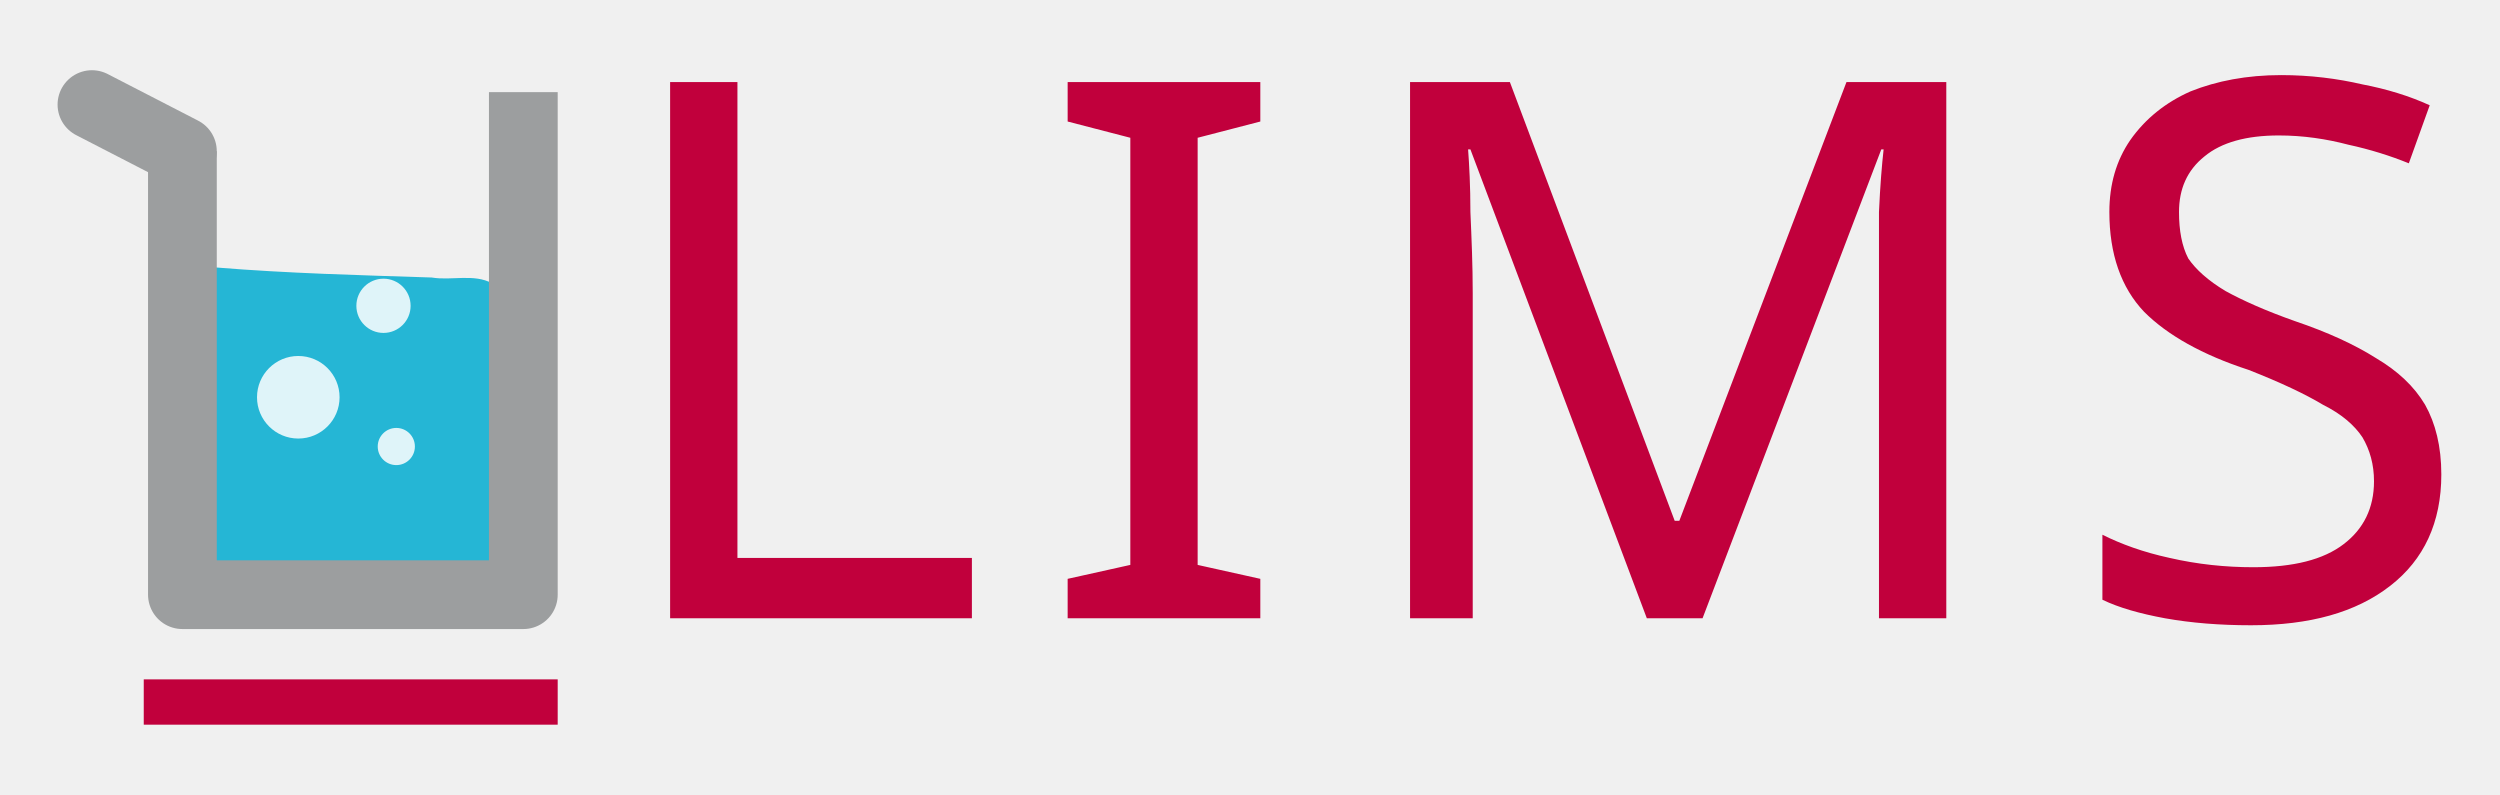
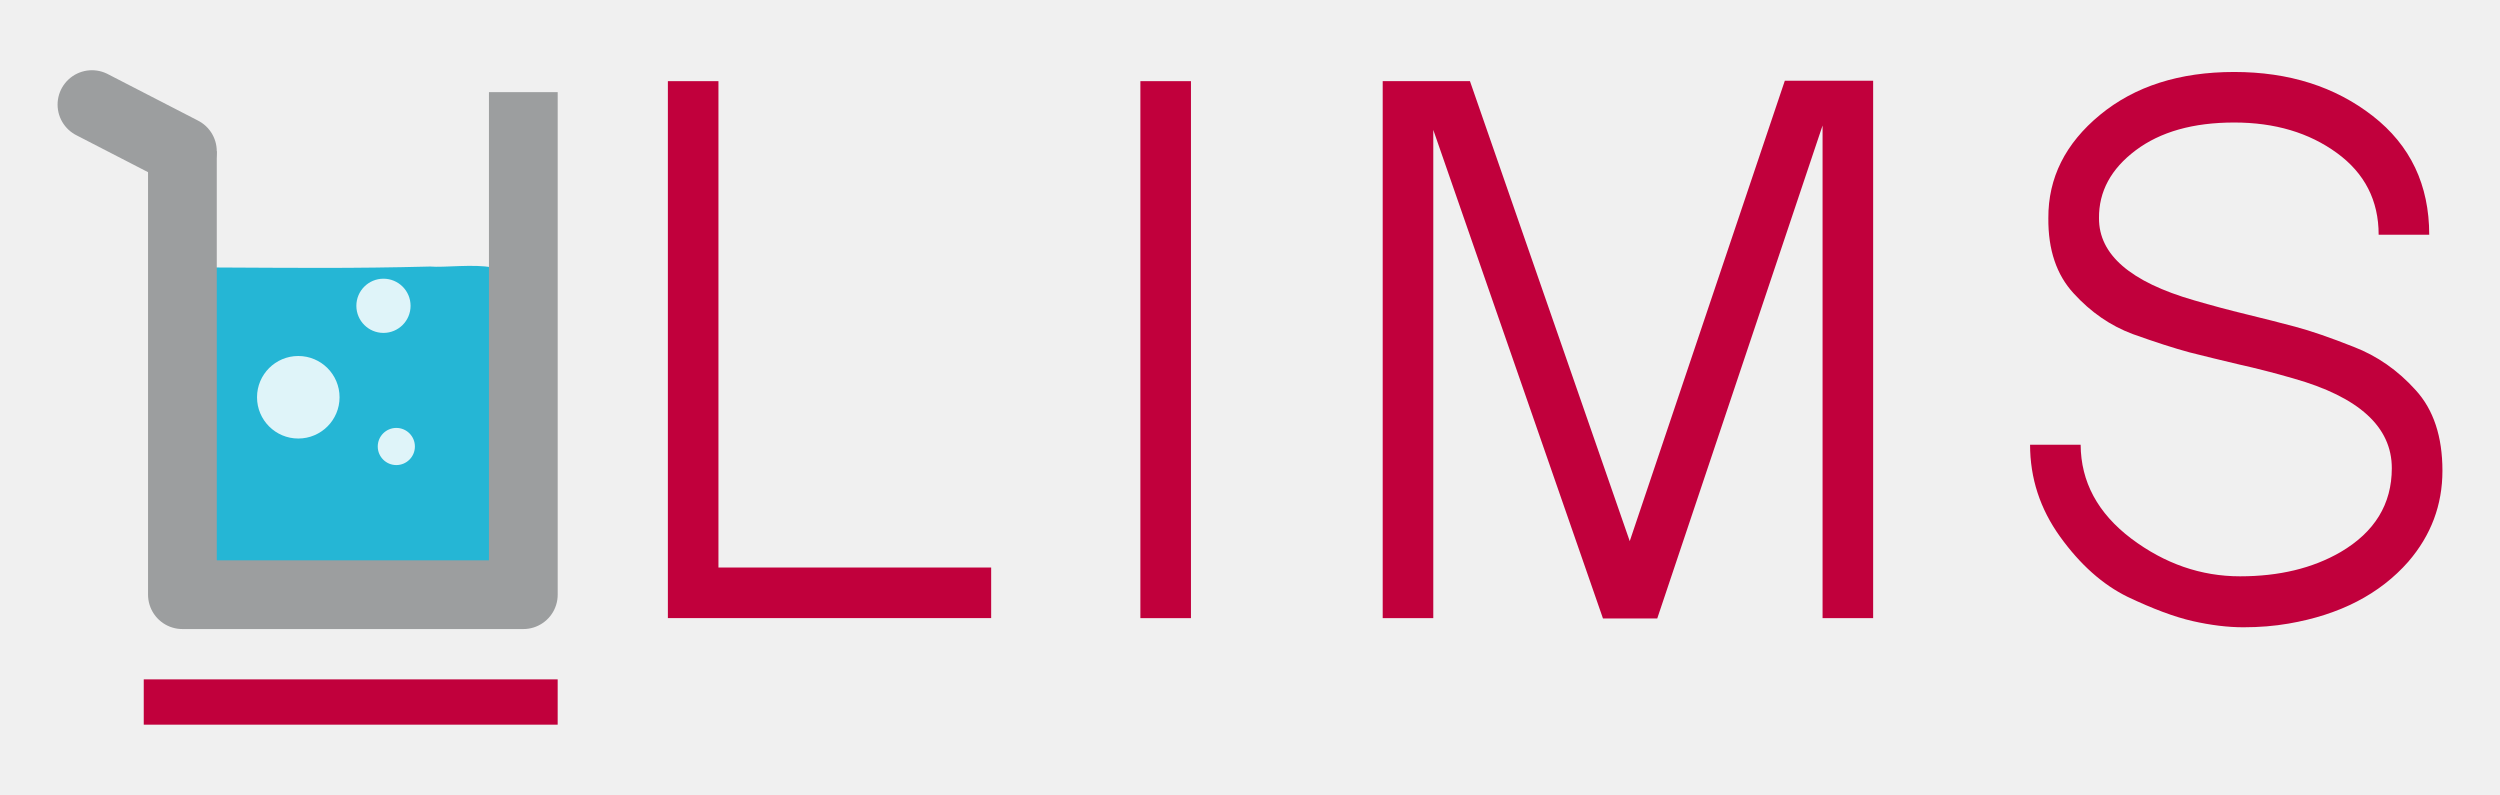
<svg xmlns="http://www.w3.org/2000/svg" width="218.207" height="69.381" viewBox="0 0 57.734 18.357" version="1.1" id="svg8">
  <defs id="defs2">
    <clipPath clipPathUnits="userSpaceOnUse" id="clipPath326">
      <rect style="opacity:0.36;fill:#ff00ff;stroke-width:0.465;stroke-linecap:round;stroke-linejoin:round;stop-color:#000000" id="rect328" width="142.386" height="37.144" x="219.62" y="105.93" />
    </clipPath>
  </defs>
  <g id="layer2" style="display:inline;opacity:1" transform="translate(-58.3984,-64.49684)">
-     <rect style="fill:none;fill-opacity:0.414;stroke-width:1.03;stroke-linecap:round;stroke-linejoin:round;stop-color:#000000;stroke:none" id="rect44" width="57.734" height="18.357" x="58.398" y="64.497" />
-     <g id="g1396-3" transform="matrix(3.430965,0,0,3.430965,-140.6419,-165.0106)" style="display:inline">
-       <text xml:space="preserve" style="font-size:5.053px;line-height:1.25;font-family:sans-serif;-inkscape-font-specification:sans-serif;letter-spacing:0.311px;fill:#c1003c;fill-opacity:1;stroke-width:0.126" x="62.04" y="71.054" id="text9650-6">
-         <tspan id="tspan9648-7" style="font-style:normal;font-variant:normal;font-weight:normal;font-stretch:normal;font-family:AnjaliOldLipi;-inkscape-font-specification:AnjaliOldLipi;fill:#c1003c;fill-opacity:1;stroke-width:0.126" x="62.04" y="71.054">LIMS</tspan>
-       </text>
-       <g id="g1040-5" transform="matrix(0.119719,0,0,0.119719,81.95993,65.0449)">
-         <path style="fill:#00abd0;fill-opacity:0.847;stroke:none;stroke-width:0.228;stroke-linecap:round;stroke-linejoin:bevel;stroke-miterlimit:4;stroke-dasharray:none;stroke-opacity:1;stop-color:#000000" d="m -188.016,30.701 c 0,5.4 0,10.799 0,16.199 0.967,0.538 2.183,0.068 3.244,0.226 4.093,0 8.186,0 12.278,0 0.321,-1.618 0.041,-3.653 0.135,-5.429 0,-3.444 0,-6.887 0,-10.331 -1.016,-0.559 -2.285,-0.138 -3.396,-0.327 -4.041,-0.132 -8.083,-0.232 -12.12,-0.564 l -0.112,0.18 z" id="path38587-3" />
-         <g id="g8030-5" transform="translate(-390.9264,-89.25845)">
+     <g id="g2043">
+       <rect style="fill:none;fill-opacity:0.414;stroke:none;stroke-width:1.03;stroke-linecap:round;stroke-linejoin:round;stop-color:#000000" id="rect44" width="57.734" height="18.357" x="58.398" y="64.497" />
+       <g aria-label="LIMS" id="text9650-6" style="font-size:17.336px;line-height:1.25;-inkscape-font-specification:sans-serif;letter-spacing:1.067px;fill:#c1003c;stroke-width:0.433">
+         <g id="g1025">
+           <g id="g2012">
+             <path d="m 73.822,66.371 h 1.168 V 77.603 H 81.288 v 1.168 h -7.466 z" style="font-family:AnjaliOldLipi;-inkscape-font-specification:AnjaliOldLipi" id="path895" />
+             <path d="M 85.902,66.371 V 78.772 H 84.734 V 66.371 Z" style="font-family:AnjaliOldLipi;-inkscape-font-specification:AnjaliOldLipi" id="path897" />
+             <path d="m 96.035,76.994 3.581,-10.632 h 2.04 v 12.41 h -1.168 V 67.395 L 96.67,78.78 H 95.417 L 91.498,67.496 V 78.772 H 90.33 V 66.371 h 2.015 z" style="font-family:AnjaliOldLipi;-inkscape-font-specification:AnjaliOldLipi" id="path899" />
+             <path d="m 113.33,69.917 q 0,-1.185 -0.965,-1.888 -0.965,-0.703 -2.37,-0.703 -1.422,0 -2.277,0.643 -0.855,0.643 -0.846,1.566 -0.008,1.261 2.192,1.896 0.609,0.178 1.202,0.322 0.593,0.144 1.134,0.288 0.542,0.144 1.354,0.466 0.813,0.313 1.431,0.999 0.618,0.677 0.618,1.862 0,1.185 -0.787,2.099 -0.99,1.126 -2.768,1.431 -0.491,0.085 -1.041,0.085 -0.542,0 -1.177,-0.144 -0.626,-0.144 -1.498,-0.559 -0.863,-0.423 -1.558,-1.388 -0.694,-0.965 -0.694,-2.125 h 1.168 q 0.008,1.287 1.168,2.167 1.16,0.872 2.514,0.872 1.354,0 2.319,-0.559 1.185,-0.694 1.185,-1.938 0,-1.431 -2.277,-2.074 -0.643,-0.186 -1.253,-0.322 -0.609,-0.144 -1.143,-0.279 -0.533,-0.144 -1.312,-0.423 -0.77,-0.288 -1.363,-0.94 -0.593,-0.643 -0.584,-1.735 -0.008,-1.397 1.194,-2.387 1.202,-0.99 3.098,-0.99 1.896,0 3.2,1.016 1.304,1.016 1.304,2.743 z" style="font-family:AnjaliOldLipi;-inkscape-font-specification:AnjaliOldLipi" id="path901" />
+           </g>
+         </g>
+       </g>
+       <g id="g2023">
+         <path style="fill:#00abd0;fill-opacity:0.847;stroke:none;stroke-width:0.094;stroke-linecap:round;stroke-linejoin:bevel;stroke-miterlimit:4;stroke-dasharray:none;stroke-opacity:1;stop-color:#000000" d="m 63.332,70.767 v 6.654 c 0.397,0.221 0.897,0.028 1.332,0.093 h 5.043 c 0.132,-0.665 0.017,-1.501 0.055,-2.23 v -4.61 c -0.406,-0.086 -1.132,0.007 -1.427,-0.022 -1.795,0.047 -3.182,0.03 -4.946,0.022 l -0.046,0.074 z" id="path38587-3" />
+         <g id="g8030-5" transform="matrix(0.4107518,0,0,0.4107518,-20.01393,21.49314)">
          <g id="g35380-6" transform="translate(-24.21091,3.47946)">
            <path style="opacity:1;fill:none;stroke:#9c9e9f;stroke-width:3.865;stroke-linecap:butt;stroke-linejoin:round;stroke-miterlimit:4;stroke-dasharray:none;stroke-opacity:1;stop-color:#000000" d="m 244.533,106.397 7e-5,28.253 -19.167,7e-5 v -24.933" id="path1071-2" />
            <path style="opacity:1;fill:none;stroke:#9c9e9f;stroke-width:3.865;stroke-linecap:round;stroke-linejoin:bevel;stroke-miterlimit:4;stroke-dasharray:none;stroke-opacity:1;stop-color:#000000" d="m 225.365,109.717 -5.085,-2.621" id="path2037-9" />
          </g>
        </g>
-         <rect style="fill:#c1003c;fill-opacity:1;stroke:none;stroke-width:3.865;stroke-linecap:round;stroke-linejoin:bevel;stroke-miterlimit:4;stroke-dasharray:none;stroke-opacity:1;stop-color:#000000" id="rect35648-1" width="23.273" height="2.547" x="-191.945" y="53.633" />
-         <circle style="display:inline;fill:#ffffff;fill-opacity:0.85;stroke:none;stroke-width:3.019;stroke-opacity:1" id="path911-0-2" cx="-178.466" cy="32.63" r="1.525" />
-         <circle style="display:inline;fill:#ffffff;fill-opacity:0.85;stroke:none;stroke-width:2.069;stroke-opacity:1" id="path911-0-4-7" cx="-177.745" cy="40.541" r="1.045" />
-         <circle style="display:inline;fill:#ffffff;fill-opacity:0.85;stroke:none;stroke-width:6.618;stroke-opacity:1" id="path913-4-0" cx="-183.256" cy="37.772" r="2.321" />
+         <rect style="fill:#c1003c;fill-opacity:1;stroke:none;stroke-width:1.588;stroke-linecap:round;stroke-linejoin:bevel;stroke-miterlimit:4;stroke-dasharray:none;stroke-opacity:1;stop-color:#000000" id="rect35648-1" width="9.559" height="1.046" x="61.718" y="80.186" />
+         <circle style="display:inline;fill:#ffffff;fill-opacity:0.85;stroke:none;stroke-width:1.24;stroke-opacity:1" id="path911-0-2" cx="67.254" cy="71.559" r="0.626" />
+         <circle style="display:inline;fill:#ffffff;fill-opacity:0.85;stroke:none;stroke-width:0.85;stroke-opacity:1" id="path911-0-4-7" cx="67.551" cy="74.808" r="0.429" />
+         <circle style="display:inline;fill:#ffffff;fill-opacity:0.85;stroke:none;stroke-width:2.718;stroke-opacity:1" id="path913-4-0" cx="65.287" cy="73.671" r="0.953" />
      </g>
    </g>
  </g>
</svg>
